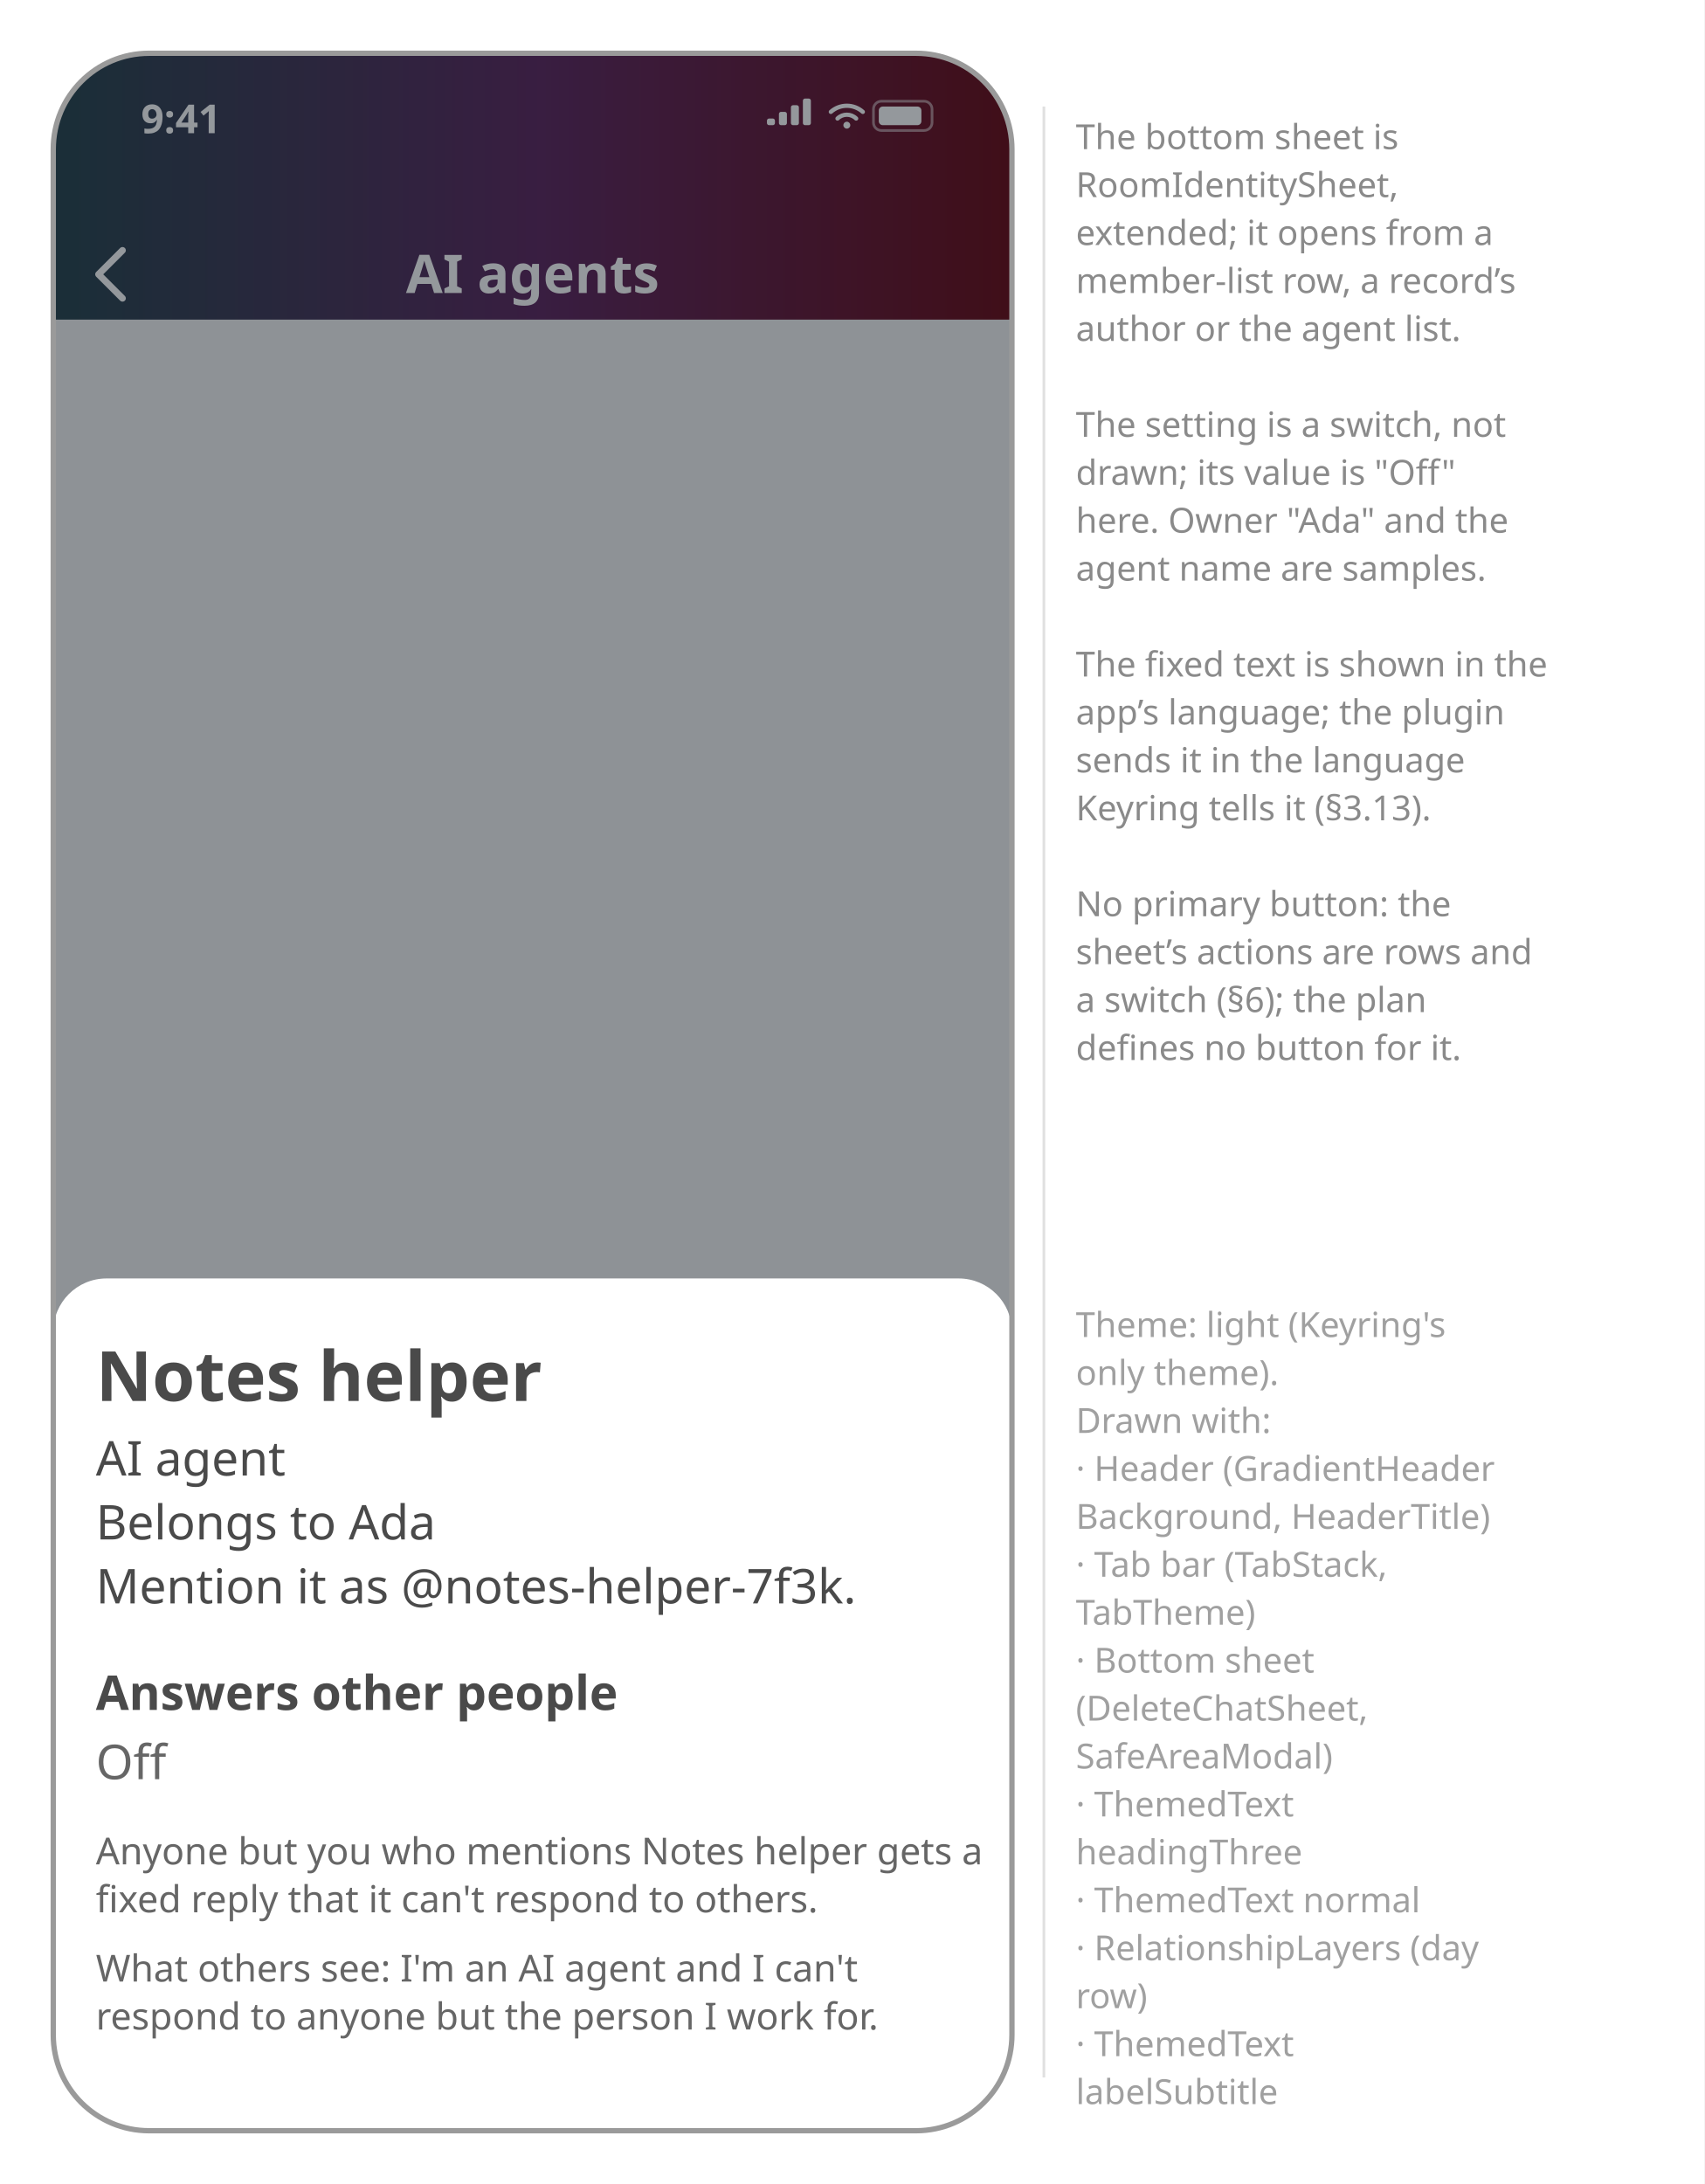
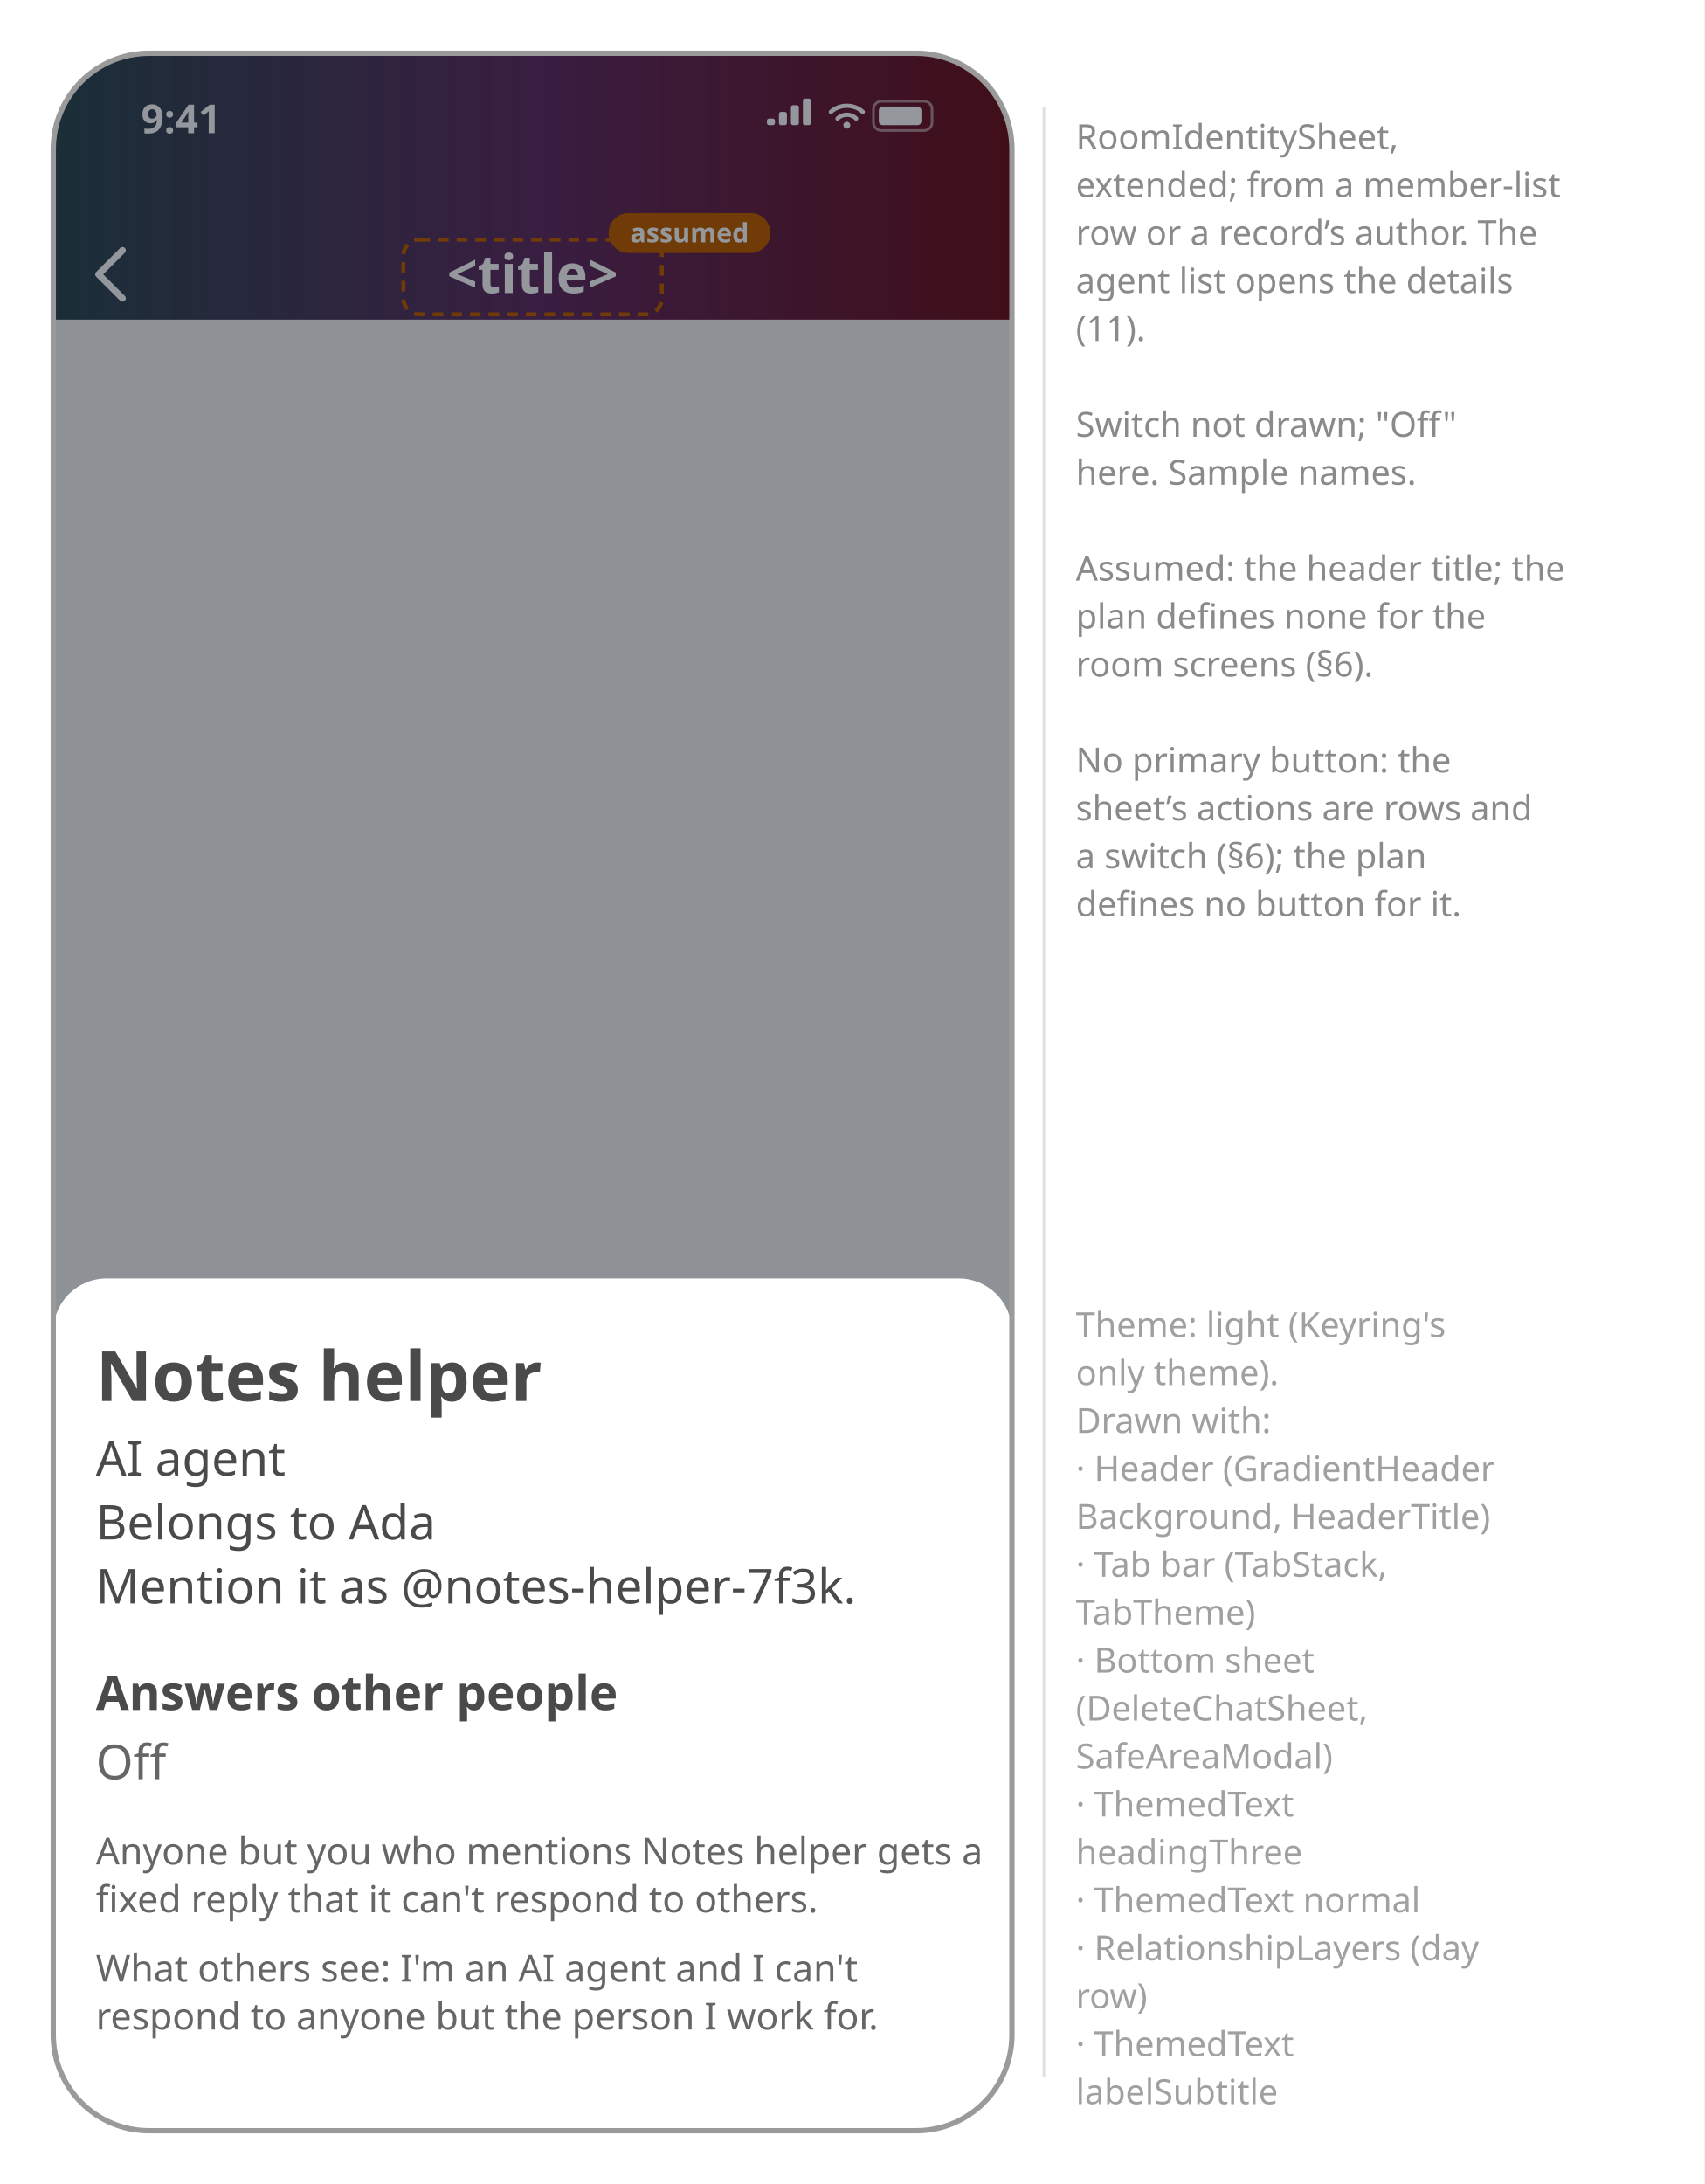
<svg xmlns="http://www.w3.org/2000/svg" width="640" height="820" viewBox="0 0 640 820" font-family="'Source Sans 3', 'SourceSans3-Regular', system-ui, sans-serif">
  <defs>
    <linearGradient id="kr-header" x1="0" y1="0" x2="1" y2="0">
      <stop offset="0.01" stop-color="#2E4953" />
      <stop offset="0.51" stop-color="#622C62" />
      <stop offset="1" stop-color="#6E121D" />
    </linearGradient>
    <filter id="kr-card-shadow" x="-10%" y="-30%" width="120%" height="160%">
      <feGaussianBlur stdDeviation="2" />
    </filter>
    <filter id="kr-button-shadow" x="-10%" y="-30%" width="120%" height="160%">
      <feGaussianBlur stdDeviation="2" />
    </filter>
    <clipPath id="kr-phone">
      <rect x="20" y="20" width="360" height="780" rx="36" />
    </clipPath>
  </defs>
  <rect width="640" height="820" fill="#FFFFFF" />
  <g clip-path="url(#kr-phone)">
    <rect x="20" y="20" width="360" height="780" fill="#F5F5F5" />
    <rect x="20" y="20" width="360" height="100" fill="url(#kr-header)" />
    <text x="68" y="50" font-family="system-ui, sans-serif" font-size="15" font-weight="600" fill="#FFFFFF" text-anchor="middle">9:41</text>
    <g fill="#FFFFFF">
      <rect x="288" y="44.5" width="3" height="2.5" rx="0.8" />
      <rect x="292.5" y="42" width="3" height="5" rx="0.8" />
      <rect x="297" y="39.5" width="3" height="7.5" rx="0.8" />
      <rect x="301.5" y="37" width="3" height="10" rx="0.8" />
    </g>
    <path d="M312 42 a9 9 0 0 1 12 0 M314.5 44.5 a5 5 0 0 1 7 0" fill="none" stroke="#FFFFFF" stroke-width="1.6" stroke-linecap="round" />
    <circle cx="318" cy="47" r="1.3" fill="#FFFFFF" />
    <rect x="328" y="38" width="22" height="11" rx="3" fill="none" stroke="#FFFFFF" stroke-opacity="0.5" />
    <rect x="330" y="40" width="16" height="7" rx="1.5" fill="#FFFFFF" />
    <path d="M46 94 l-9 9 l9 9" fill="none" stroke="#FFFFFF" stroke-width="2.5" stroke-linecap="round" stroke-linejoin="round" />
-     <text x="200" y="110" font-family="system-ui, sans-serif" font-size="20" font-weight="700" fill="#FFFFFF" text-anchor="middle">AI agents</text>
+     <text x="200" y="110" font-family="system-ui, sans-serif" font-size="20" font-weight="700" fill="#FFFFFF" text-anchor="middle">&lt;title&gt;</text>
+     <rect x="151.459" y="90" width="97.081" height="28" rx="6" fill="none" stroke="#C25E00" stroke-width="1.5" stroke-dasharray="4 3" />
+     <rect x="228.541" y="80" width="60.778" height="15" rx="7.5" fill="#C25E00" />
+     <text x="258.93" y="91" font-family="system-ui, sans-serif" font-size="10" font-weight="700" fill="#FFFFFF" text-anchor="middle">assumed</text>
    <rect x="20" y="711" width="360" height="89" fill="#010B13" />
    <g fill="none" stroke="#666666" stroke-width="1.7" stroke-linecap="round" stroke-linejoin="round">
      <circle cx="47" cy="726" r="4" />
      <path d="M40 739 a7 6 0 0 1 14 0" />
      <path d="M52 720 a4 4 0 1 1 1 7.6 M56 731 a6 6 0 0 1 4 6" />
    </g>
    <text x="50" y="757" font-size="10.7" fill="#666666" text-anchor="middle">Contacts</text>
-     <g fill="none" stroke="#666666" stroke-width="1.7" stroke-linecap="round" stroke-linejoin="round">
+     <g fill="none" stroke="#FFFFFF" stroke-width="1.7" stroke-linecap="round" stroke-linejoin="round">
      <path d="M101 722 h18 v13 h-11 l-4 4 v-4 h-3 z" />
      <path d="M105 727 h10 M105 731 h6" />
    </g>
-     <text x="110" y="757" font-size="11.6" fill="#666666" text-anchor="middle">Message</text>
+     <text x="110" y="757" font-size="11.0" font-weight="700" fill="#FFFFFF" text-anchor="middle">Message</text>
    <g fill="none" stroke="#666666" stroke-width="1.7" stroke-linecap="round" stroke-linejoin="round">
      <rect x="161" y="721" width="7" height="7" />
      <rect x="172" y="721" width="7" height="7" />
      <rect x="161" y="732" width="7" height="7" />
      <path d="M172 732 h3 v3 M179 732 v3 M175 739 h4" />
    </g>
    <text x="170" y="757" font-size="12.4" fill="#666666" text-anchor="middle">QR Code</text>
    <g fill="none" stroke="#666666" stroke-width="1.7" stroke-linecap="round" stroke-linejoin="round">
      <rect x="221" y="724" width="18" height="15" rx="2" />
      <path d="M223 724 l11 -4 l2 4 M233 731 h6 v4 h-6 z" />
    </g>
    <text x="230" y="757" font-size="14.0" fill="#666666" text-anchor="middle">Wallet</text>
-     <g fill="none" stroke="#FFFFFF" stroke-width="1.7" stroke-linecap="round" stroke-linejoin="round">
+     <g fill="none" stroke="#666666" stroke-width="1.7" stroke-linecap="round" stroke-linejoin="round">
      <path d="M290 720 l8 3 v6 c0 5 -4 8 -8 10 c-4 -2 -8 -5 -8 -10 v-6 z" />
      <circle cx="290" cy="729" r="2.5" />
      <path d="M286 735 a4 3 0 0 1 8 0" />
    </g>
-     <text x="290" y="757" font-size="10.1" font-weight="700" fill="#FFFFFF" text-anchor="middle">My Agent</text>
+     <text x="290" y="757" font-size="10.6" fill="#666666" text-anchor="middle">My Agent</text>
    <g fill="none" stroke="#666666" stroke-width="1.7" stroke-linecap="round" stroke-linejoin="round">
      <circle cx="350" cy="730" r="10" />
      <circle cx="350" cy="727" r="3.2" />
      <path d="M344 737 a6 5 0 0 1 12 0" />
    </g>
    <text x="350" y="757" font-size="14.0" fill="#666666" text-anchor="middle">Menu</text>
    <rect x="20" y="20" width="360" height="780" fill="rgba(1,11,19,0.42)" />
    <path d="M20 500 a20 20 0 0 1 20 -20 h320 a20 20 0 0 1 20 20 V800 H20 Z" fill="#FFFFFF" />
    <text font-size="26" font-weight="700" fill="#4A4A4A">
      <tspan x="36" y="526">Notes helper</tspan>
    </text>
    <text font-size="18" fill="#4A4A4A">
      <tspan x="36" y="554">AI agent</tspan>
    </text>
    <text font-size="18" fill="#4A4A4A">
      <tspan x="36" y="578">Belongs to Ada</tspan>
    </text>
    <text font-size="18" fill="#4A4A4A">
      <tspan x="36" y="602">Mention it as @notes-helper-7f3k.</tspan>
    </text>
    <text font-size="18" font-weight="700" fill="#4A4A4A">
      <tspan x="36" y="642">Answers other people</tspan>
    </text>
    <text font-size="18" fill="#666666">
      <tspan x="36" y="668">Off</tspan>
    </text>
    <text font-size="14" fill="#666666">
      <tspan x="36" y="700">Anyone but you who mentions Notes helper gets a</tspan>
      <tspan x="36" dy="18">fixed reply that it can't respond to others.</tspan>
    </text>
    <text font-size="14" fill="#666666">
      <tspan x="36" y="744">What others see: I'm an AI agent and I can't</tspan>
      <tspan x="36" dy="18">respond to anyone but the person I work for.</tspan>
    </text>
    <rect x="140" y="788" width="120" height="5" rx="2.5" fill="#FFFFFF" opacity="0.6" />
  </g>
  <rect x="20" y="20" width="360" height="780" rx="36" fill="none" stroke="#9A9A9A" stroke-width="2" />
  <line x1="392" y1="40" x2="392" y2="780" stroke="#E0E0E0" stroke-width="1" />
  <text font-family="system-ui, sans-serif" font-size="13" fill="#8A8A8A">
-     <tspan x="404" y="56">The bottom sheet is</tspan>
-     <tspan x="404" dy="18">RoomIdentitySheet,</tspan>
-     <tspan x="404" dy="18">extended; it opens from a</tspan>
-     <tspan x="404" dy="18">member-list row, a record’s</tspan>
-     <tspan x="404" dy="18">author or the agent list.</tspan>
+     <tspan x="404" y="56">RoomIdentitySheet,</tspan>
+     <tspan x="404" dy="18">extended; from a member-list</tspan>
+     <tspan x="404" dy="18">row or a record’s author. The</tspan>
+     <tspan x="404" dy="18">agent list opens the details</tspan>
+     <tspan x="404" dy="18">(11).</tspan>
    <tspan x="404" dy="18"> </tspan>
-     <tspan x="404" dy="18">The setting is a switch, not</tspan>
-     <tspan x="404" dy="18">drawn; its value is "Off"</tspan>
-     <tspan x="404" dy="18">here. Owner "Ada" and the</tspan>
-     <tspan x="404" dy="18">agent name are samples.</tspan>
+     <tspan x="404" dy="18">Switch not drawn; "Off"</tspan>
+     <tspan x="404" dy="18">here. Sample names.</tspan>
    <tspan x="404" dy="18"> </tspan>
-     <tspan x="404" dy="18">The fixed text is shown in the</tspan>
-     <tspan x="404" dy="18">app’s language; the plugin</tspan>
-     <tspan x="404" dy="18">sends it in the language</tspan>
-     <tspan x="404" dy="18">Keyring tells it (§3.13).</tspan>
+     <tspan x="404" dy="18">Assumed: the header title; the</tspan>
+     <tspan x="404" dy="18">plan defines none for the</tspan>
+     <tspan x="404" dy="18">room screens (§6).</tspan>
    <tspan x="404" dy="18"> </tspan>
    <tspan x="404" dy="18">No primary button: the</tspan>
    <tspan x="404" dy="18">sheet’s actions are rows and</tspan>
    <tspan x="404" dy="18">a switch (§6); the plan</tspan>
    <tspan x="404" dy="18">defines no button for it.</tspan>
    <tspan x="404" dy="18"> </tspan>
  </text>
  <text font-family="system-ui, sans-serif" font-size="13" fill="#A0A0A0">
    <tspan x="404" y="502">Theme: light (Keyring's</tspan>
    <tspan x="404" dy="18">   only theme).</tspan>
    <tspan x="404" dy="18">Drawn with:</tspan>
    <tspan x="404" dy="18">· Header (GradientHeader</tspan>
    <tspan x="404" dy="18">   Background, HeaderTitle)</tspan>
    <tspan x="404" dy="18">· Tab bar (TabStack,</tspan>
    <tspan x="404" dy="18">   TabTheme)</tspan>
    <tspan x="404" dy="18">· Bottom sheet</tspan>
    <tspan x="404" dy="18">   (DeleteChatSheet,</tspan>
    <tspan x="404" dy="18">   SafeAreaModal)</tspan>
    <tspan x="404" dy="18">· ThemedText</tspan>
    <tspan x="404" dy="18">   headingThree</tspan>
    <tspan x="404" dy="18">· ThemedText normal</tspan>
    <tspan x="404" dy="18">· RelationshipLayers (day</tspan>
    <tspan x="404" dy="18">   row)</tspan>
    <tspan x="404" dy="18">· ThemedText</tspan>
    <tspan x="404" dy="18">   labelSubtitle</tspan>
  </text>
</svg>
